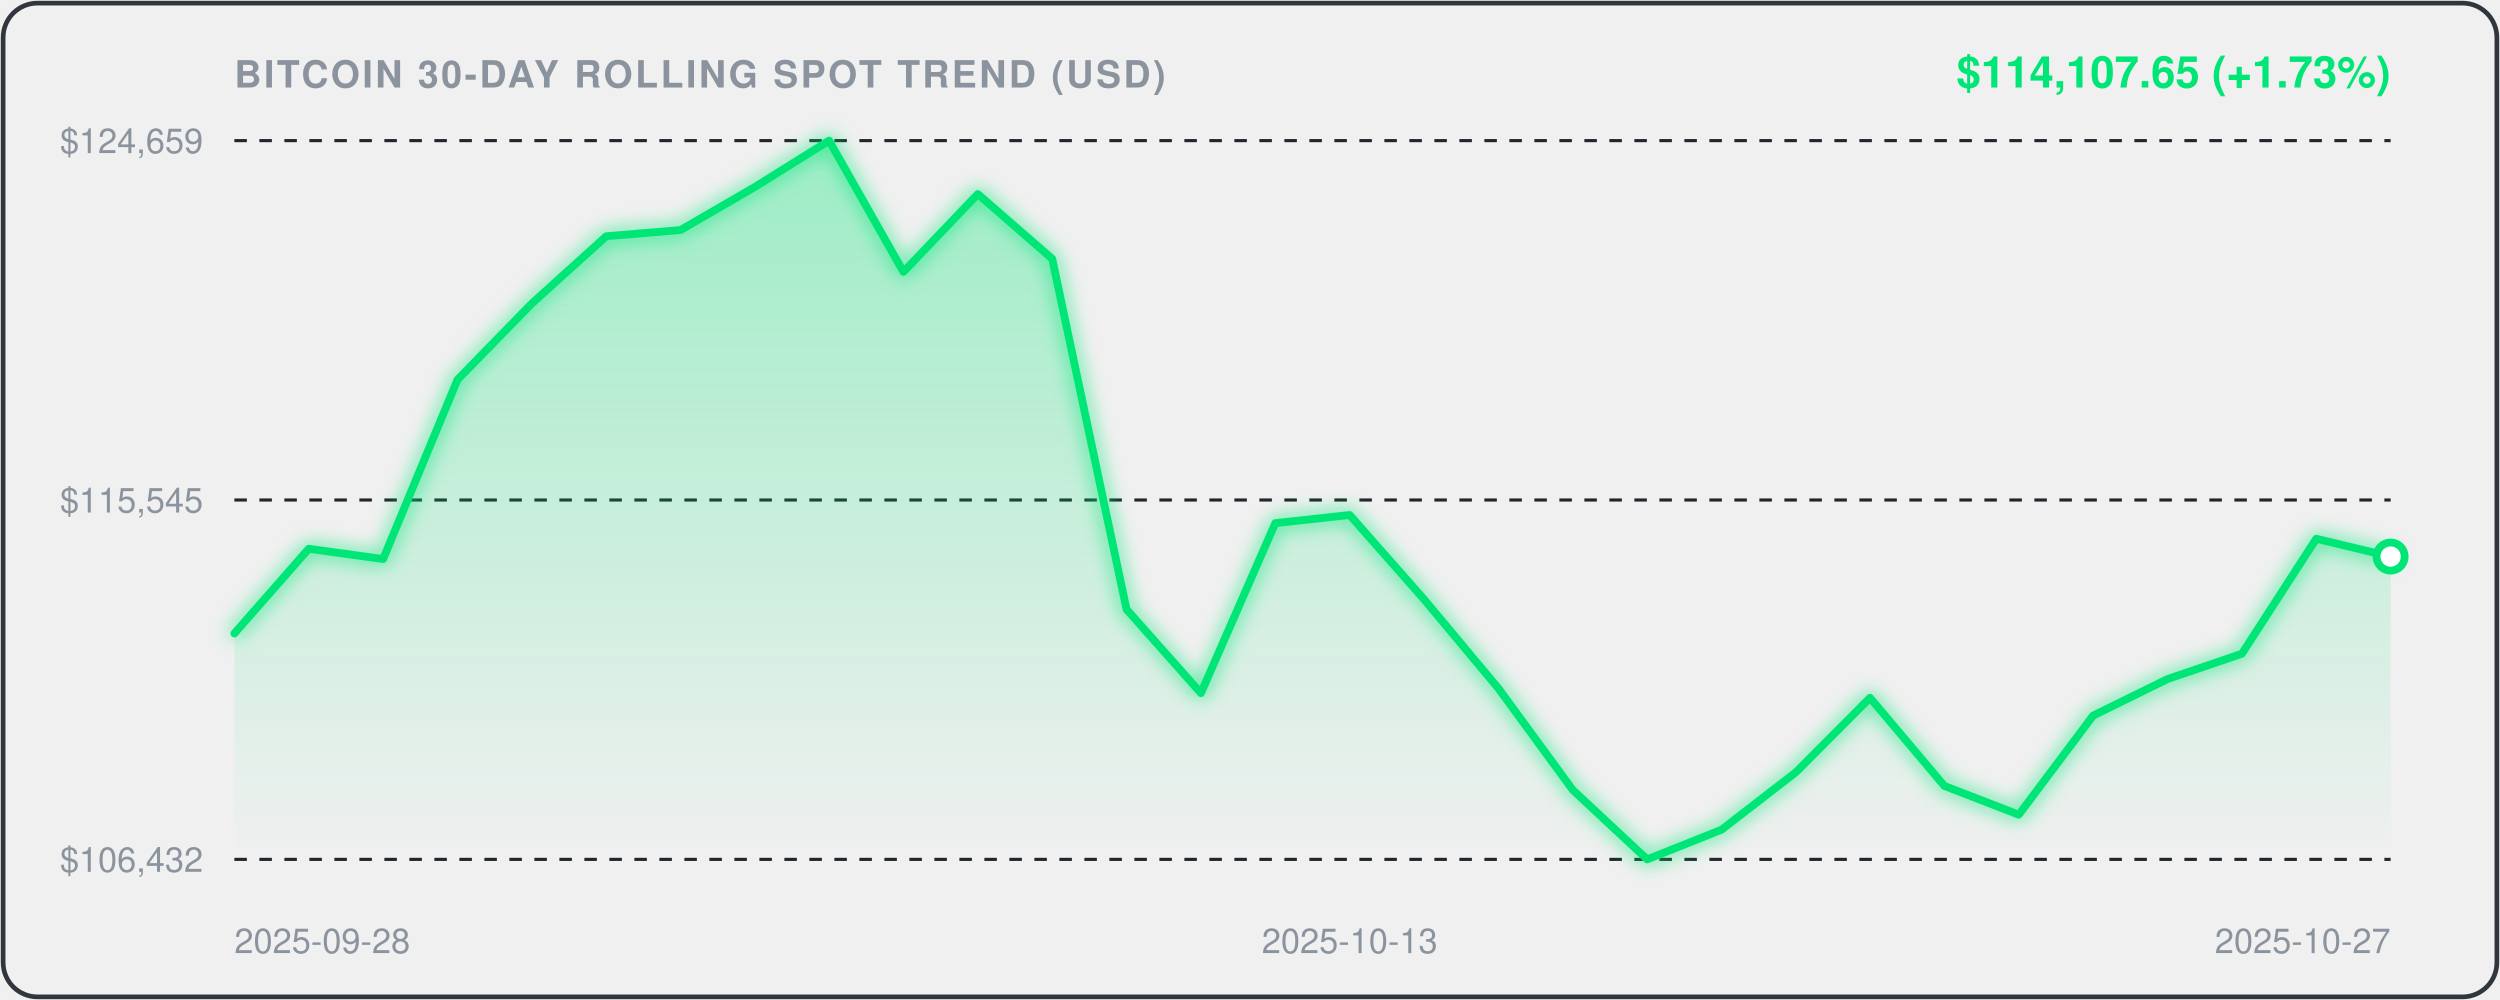
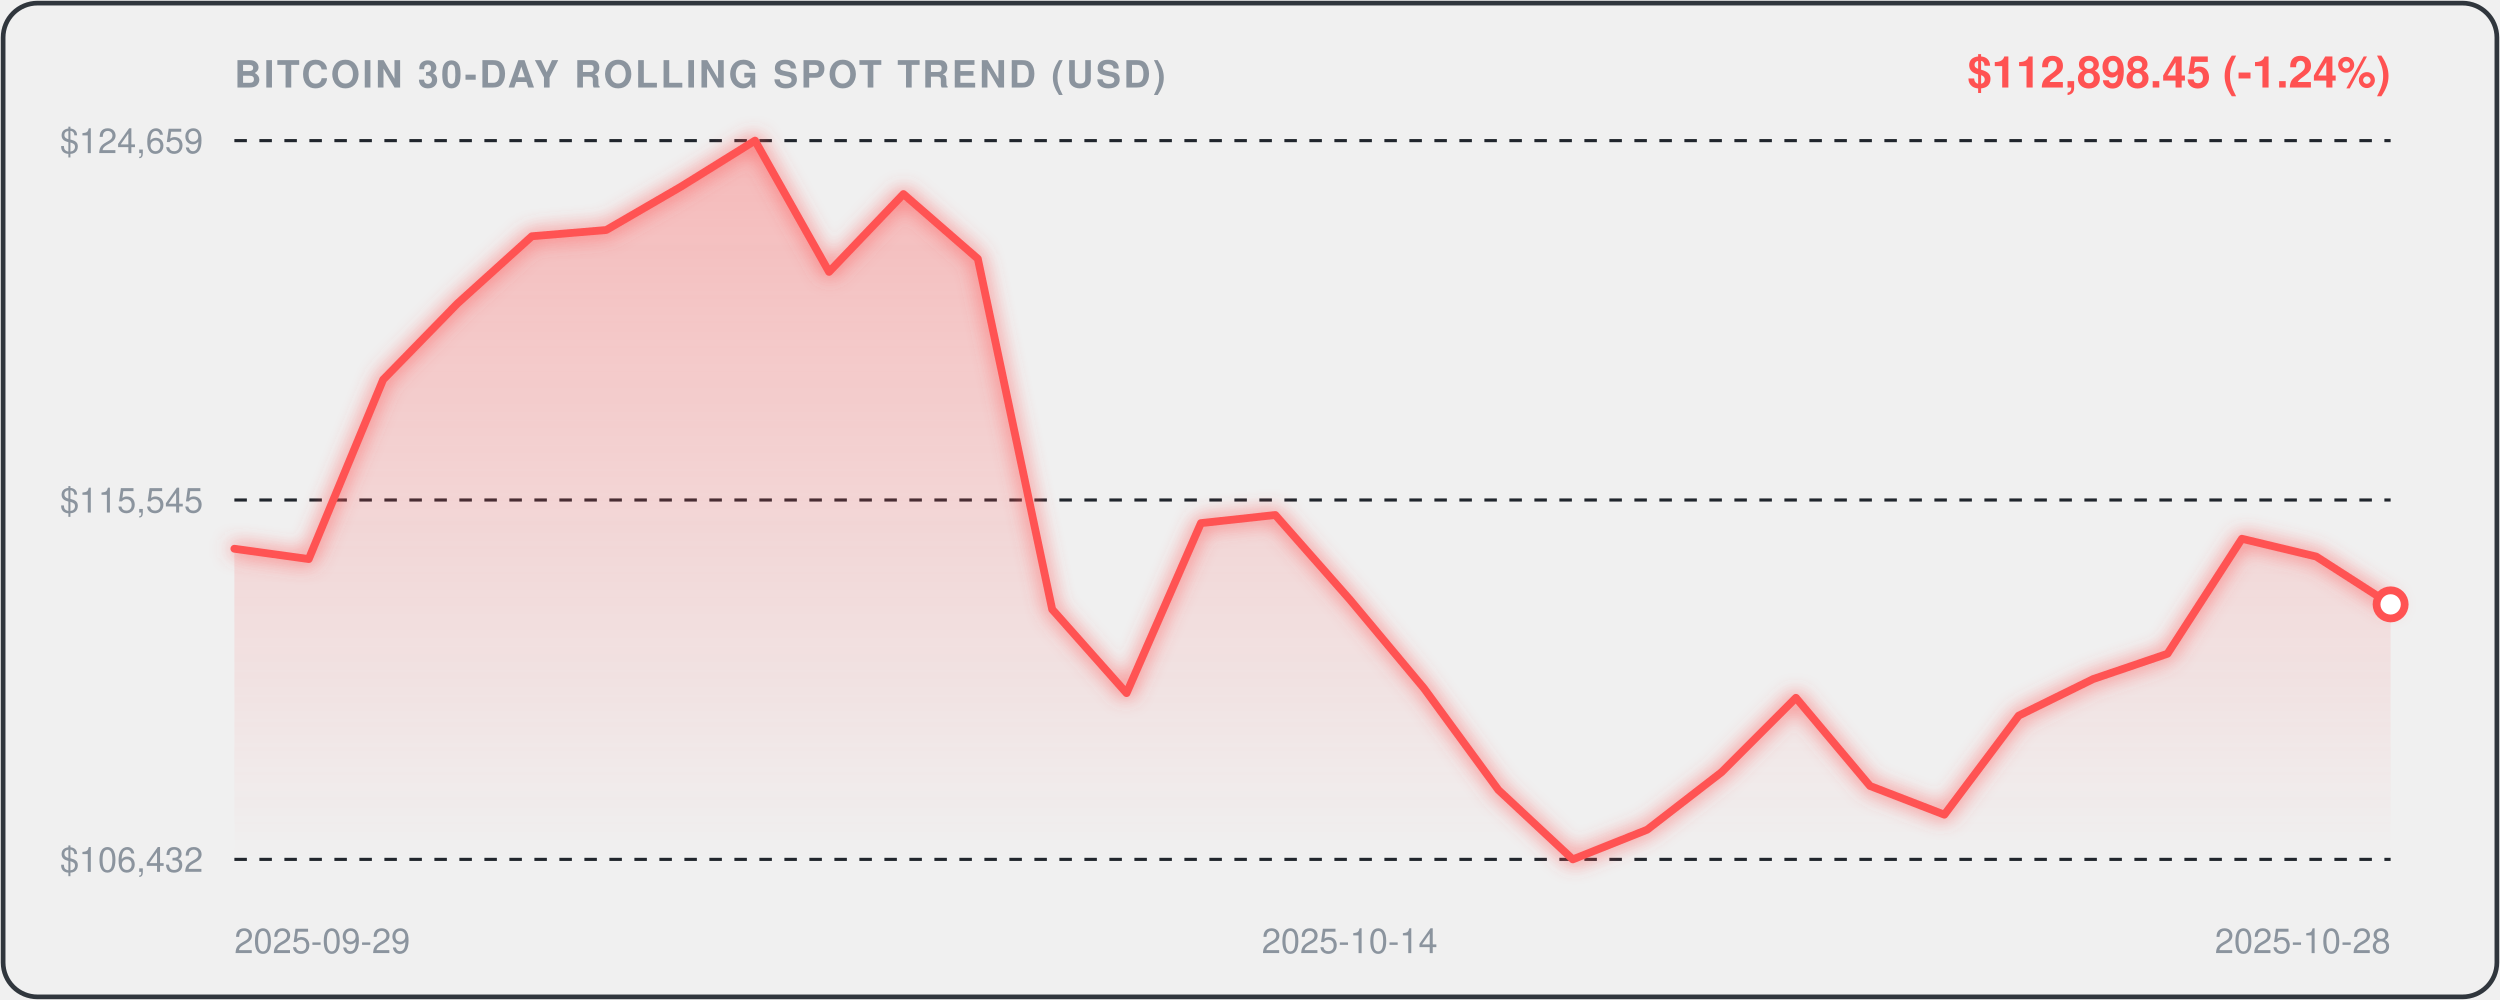
<svg xmlns="http://www.w3.org/2000/svg" viewBox="0 0 800 320" width="100%" height="100%" style="background:#0d1117;border-radius:12px;font-family:-apple-system,BlinkMacSystemFont,'Segoe UI',Helvetica,Arial,sans-serif;">
  <defs>
    <linearGradient id="areaGrad" x1="0" y1="0" x2="0" y2="1">
-       <stop offset="0%" stop-color="rgba(0, 230, 118, 0.35)" />
-       <stop offset="100%" stop-color="rgba(0, 230, 118, 0.0)" />
+       <stop offset="0%" stop-color="rgba(255, 82, 82, 0.35)" />
+       <stop offset="100%" stop-color="rgba(255, 82, 82, 0.0)" />
    </linearGradient>
    <filter id="glow" x="-20%" y="-20%" width="140%" height="140%">
      <feGaussianBlur stdDeviation="3" result="blur" />
      <feComposite in="SourceGraphic" in2="blur" operator="over" />
    </filter>
  </defs>
  <rect x="1" y="1" width="798" height="318" rx="11" fill="none" stroke="#30363d" stroke-width="1.5" />
  <text x="75" y="28" fill="#8b949e" font-size="12" font-weight="600" letter-spacing="0.8">BITCOIN 30-DAY ROLLING SPOT TREND (USD)</text>
-   <text x="765" y="28" text-anchor="end" fill="#00E676" font-size="14" font-weight="700">$114,107.65 (+1.73%)</text>
+   <text x="765" y="28" text-anchor="end" fill="#FF5252" font-size="14" font-weight="700">$112,898.45 (-1.24%)</text>
  <line x1="75" y1="45" x2="765" y2="45" stroke="#21262d" stroke-width="1" stroke-dasharray="4,4" />
  <text x="65" y="49" text-anchor="end" fill="#8b949e" font-size="11">$124,659</text>
  <line x1="75" y1="160.0" x2="765" y2="160.0" stroke="#21262d" stroke-width="1" stroke-dasharray="4,4" />
  <text x="65" y="164.0" text-anchor="end" fill="#8b949e" font-size="11">$115,545</text>
  <line x1="75" y1="275" x2="765" y2="275" stroke="#21262d" stroke-width="1" stroke-dasharray="4,4" />
  <text x="65" y="279" text-anchor="end" fill="#8b949e" font-size="11">$106,432</text>
-   <path d="M 75.0,202.7 L 98.8,175.6 L 122.6,178.9 L 146.4,121.5 L 170.2,97.1 L 194.0,75.6 L 217.8,73.6 L 241.6,59.8 L 265.3,45.0 L 289.1,87.0 L 312.9,62.1 L 336.7,82.8 L 360.5,195.0 L 384.3,221.8 L 408.1,167.4 L 431.9,164.8 L 455.7,191.8 L 479.5,220.3 L 503.3,252.8 L 527.1,275.0 L 550.9,265.5 L 574.7,247.1 L 598.4,223.3 L 622.2,251.5 L 646.0,260.7 L 669.8,229.0 L 693.6,217.3 L 717.4,209.2 L 741.2,172.4 L 765.0,178.1 L 765.0,275.0 L 75.0,275.0 Z" fill="url(#areaGrad)" />
-   <path d="M 75.0,202.7 L 98.8,175.6 L 122.6,178.9 L 146.4,121.5 L 170.2,97.1 L 194.0,75.6 L 217.8,73.6 L 241.6,59.8 L 265.3,45.0 L 289.1,87.0 L 312.9,62.1 L 336.7,82.8 L 360.5,195.0 L 384.3,221.8 L 408.1,167.4 L 431.9,164.8 L 455.7,191.8 L 479.5,220.3 L 503.3,252.8 L 527.1,275.0 L 550.9,265.5 L 574.7,247.1 L 598.4,223.3 L 622.2,251.5 L 646.0,260.7 L 669.8,229.0 L 693.6,217.3 L 717.4,209.2 L 741.2,172.4 L 765.0,178.1" fill="none" stroke="#00E676" stroke-width="2.5" stroke-linecap="round" stroke-linejoin="round" filter="url(#glow)" />
-   <circle cx="765.0" cy="178.1" r="4.5" fill="#ffffff" stroke="#00E676" stroke-width="2.5" />
-   <text x="75.0" y="305" fill="#8b949e" font-size="11" text-anchor="start">2025-09-28</text>
-   <text x="431.9" y="305" fill="#8b949e" font-size="11" text-anchor="middle">2025-10-13</text>
-   <text x="765.0" y="305" fill="#8b949e" font-size="11" text-anchor="end">2025-10-27</text>
+   <path d="M 75.0,175.6 L 98.8,178.9 L 122.6,121.5 L 146.4,97.1 L 170.2,75.6 L 194.0,73.6 L 217.8,59.8 L 241.6,45.0 L 265.3,87.0 L 289.1,62.1 L 312.9,82.8 L 336.7,195.0 L 360.5,221.8 L 384.3,167.4 L 408.1,164.8 L 431.9,191.8 L 455.7,220.3 L 479.5,252.8 L 503.3,275.0 L 527.1,265.5 L 550.9,247.1 L 574.7,223.3 L 598.4,251.5 L 622.2,260.7 L 646.0,229.0 L 669.8,217.3 L 693.6,209.2 L 717.4,172.4 L 741.2,178.1 L 765.0,193.4 L 765.0,275.0 L 75.0,275.0 Z" fill="url(#areaGrad)" />
+   <path d="M 75.0,175.6 L 98.8,178.9 L 122.6,121.5 L 146.4,97.1 L 170.2,75.6 L 194.0,73.6 L 217.8,59.8 L 241.6,45.0 L 265.3,87.0 L 289.1,62.1 L 312.9,82.8 L 336.7,195.0 L 360.5,221.8 L 384.3,167.4 L 408.1,164.8 L 431.9,191.8 L 455.7,220.3 L 479.5,252.8 L 503.3,275.0 L 527.1,265.5 L 550.9,247.1 L 574.7,223.3 L 598.4,251.5 L 622.2,260.7 L 646.0,229.0 L 669.8,217.3 L 693.6,209.2 L 717.4,172.4 L 741.2,178.1 L 765.0,193.4" fill="none" stroke="#FF5252" stroke-width="2.5" stroke-linecap="round" stroke-linejoin="round" filter="url(#glow)" />
+   <circle cx="765.0" cy="193.4" r="4.5" fill="#ffffff" stroke="#FF5252" stroke-width="2.5" />
+   <text x="75.0" y="305" fill="#8b949e" font-size="11" text-anchor="start">2025-09-29</text>
+   <text x="431.9" y="305" fill="#8b949e" font-size="11" text-anchor="middle">2025-10-14</text>
+   <text x="765.0" y="305" fill="#8b949e" font-size="11" text-anchor="end">2025-10-28</text>
</svg>
